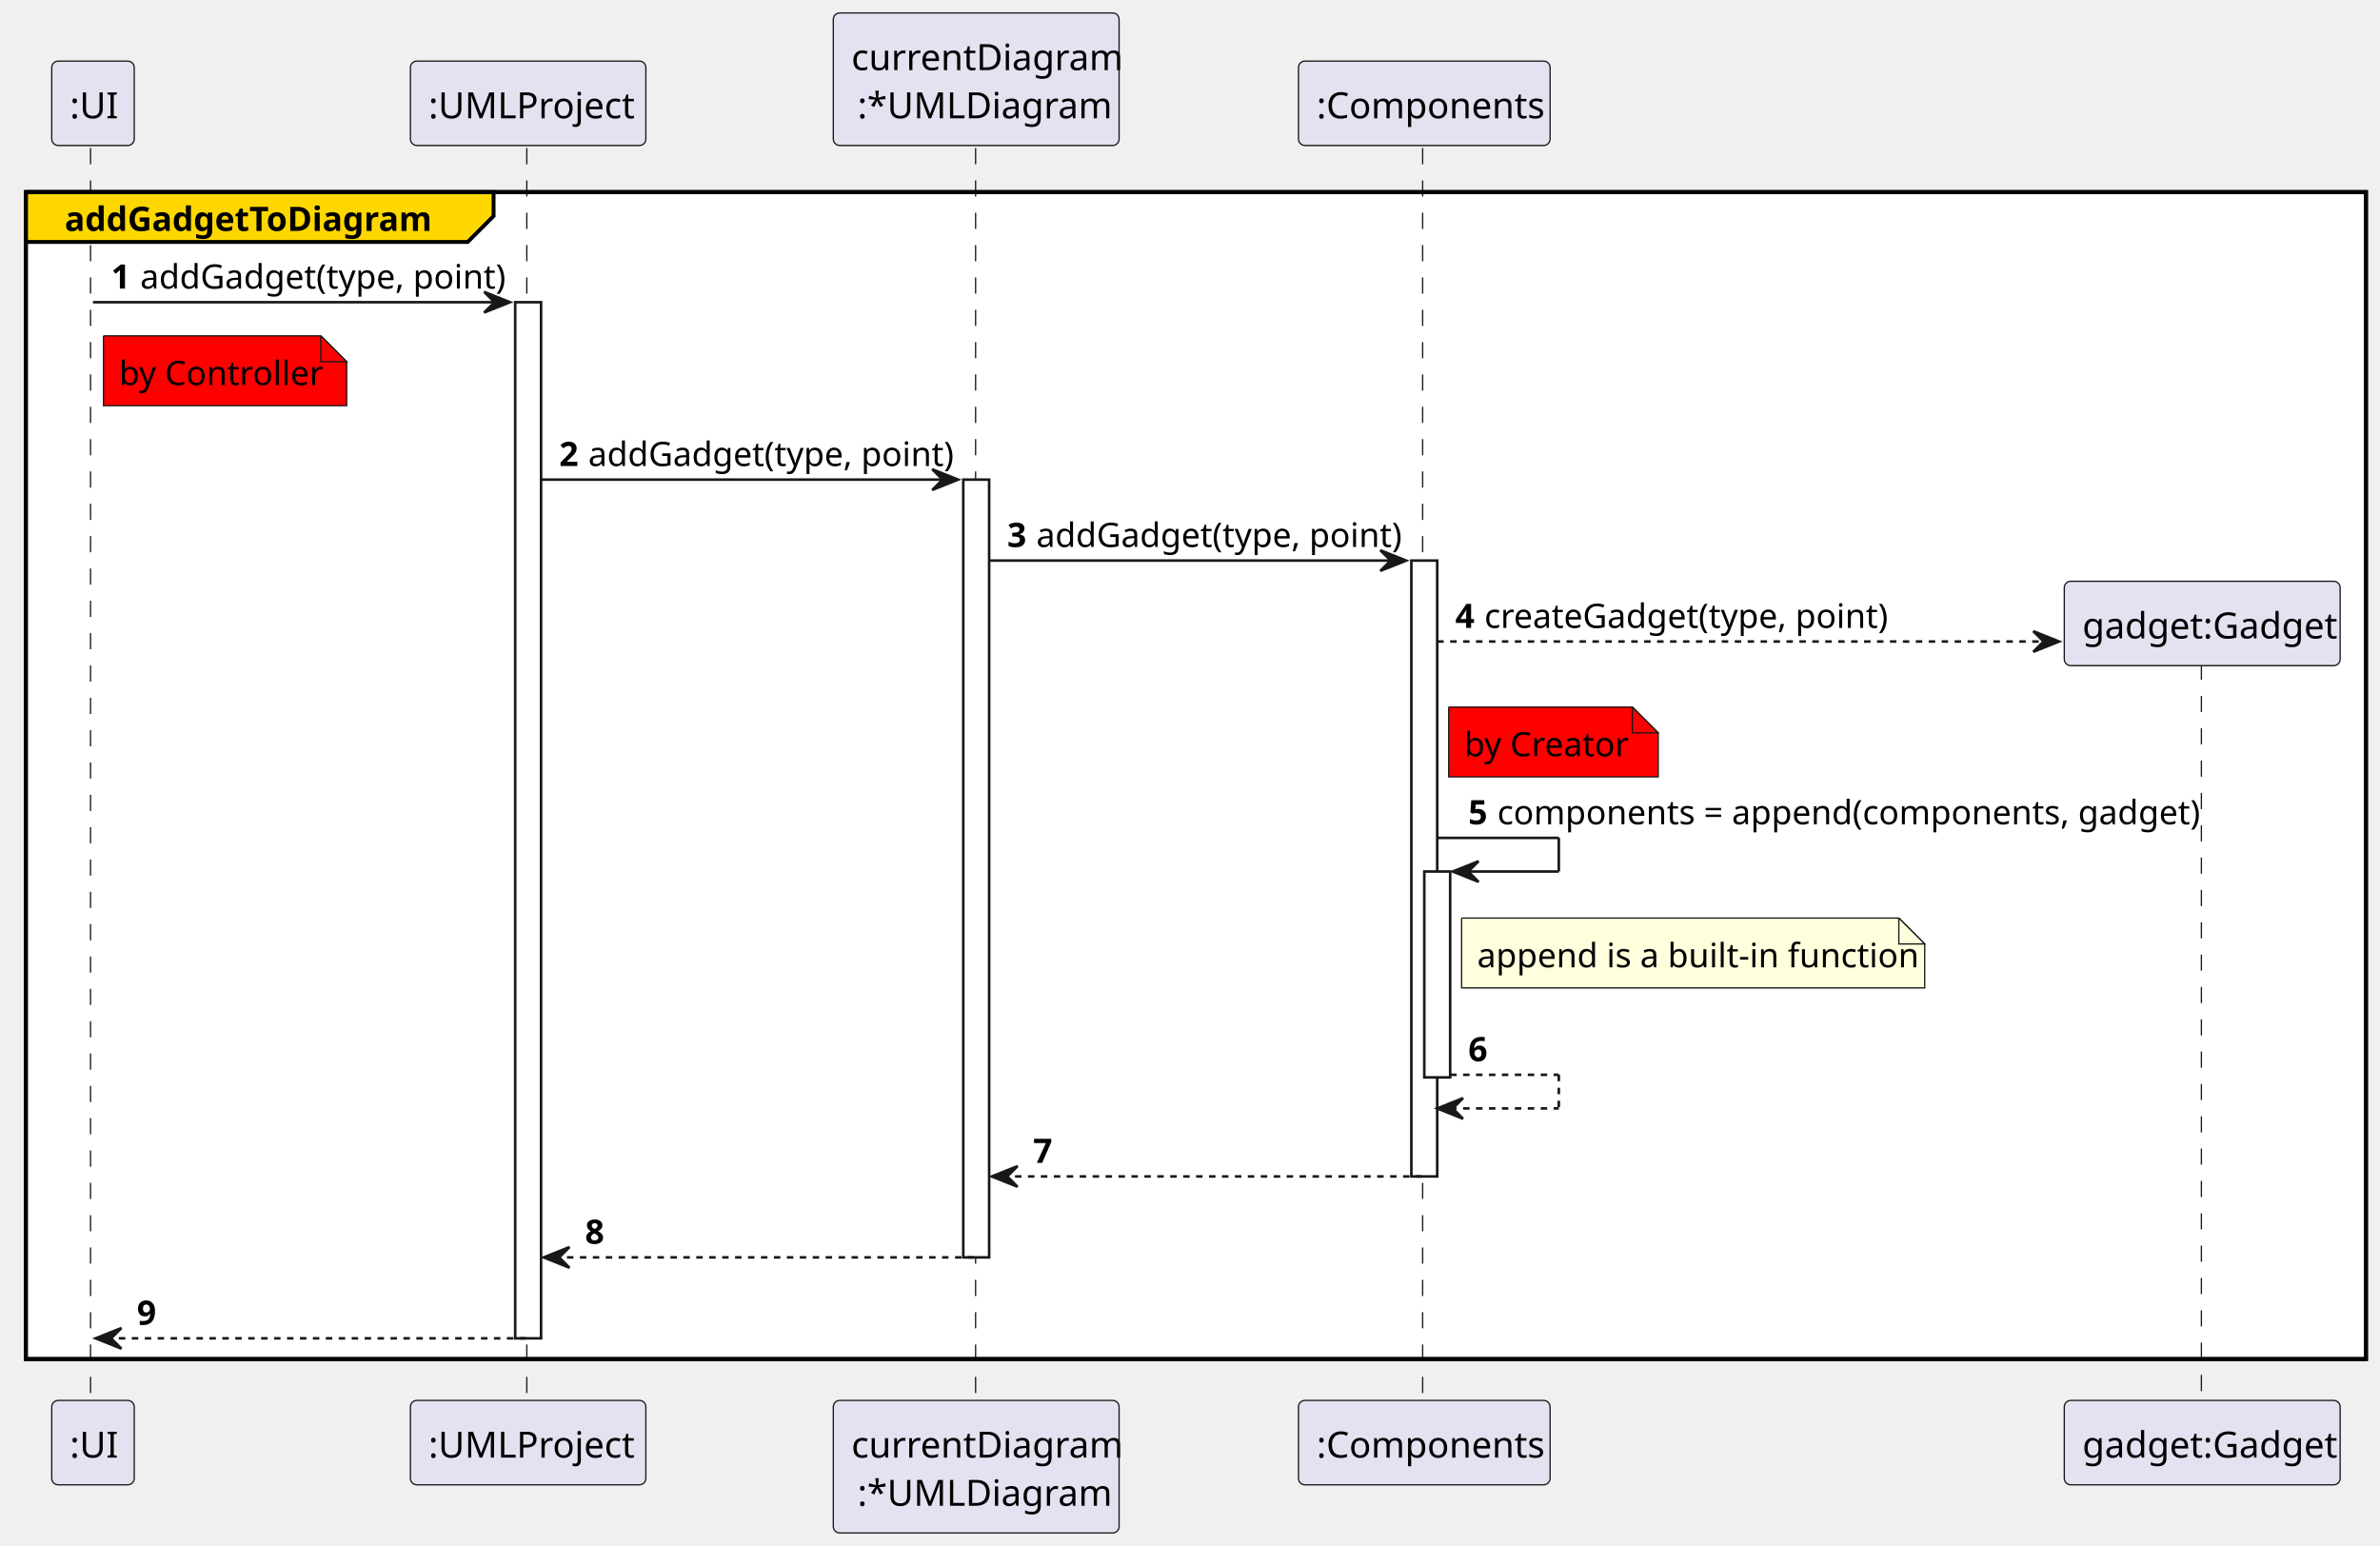
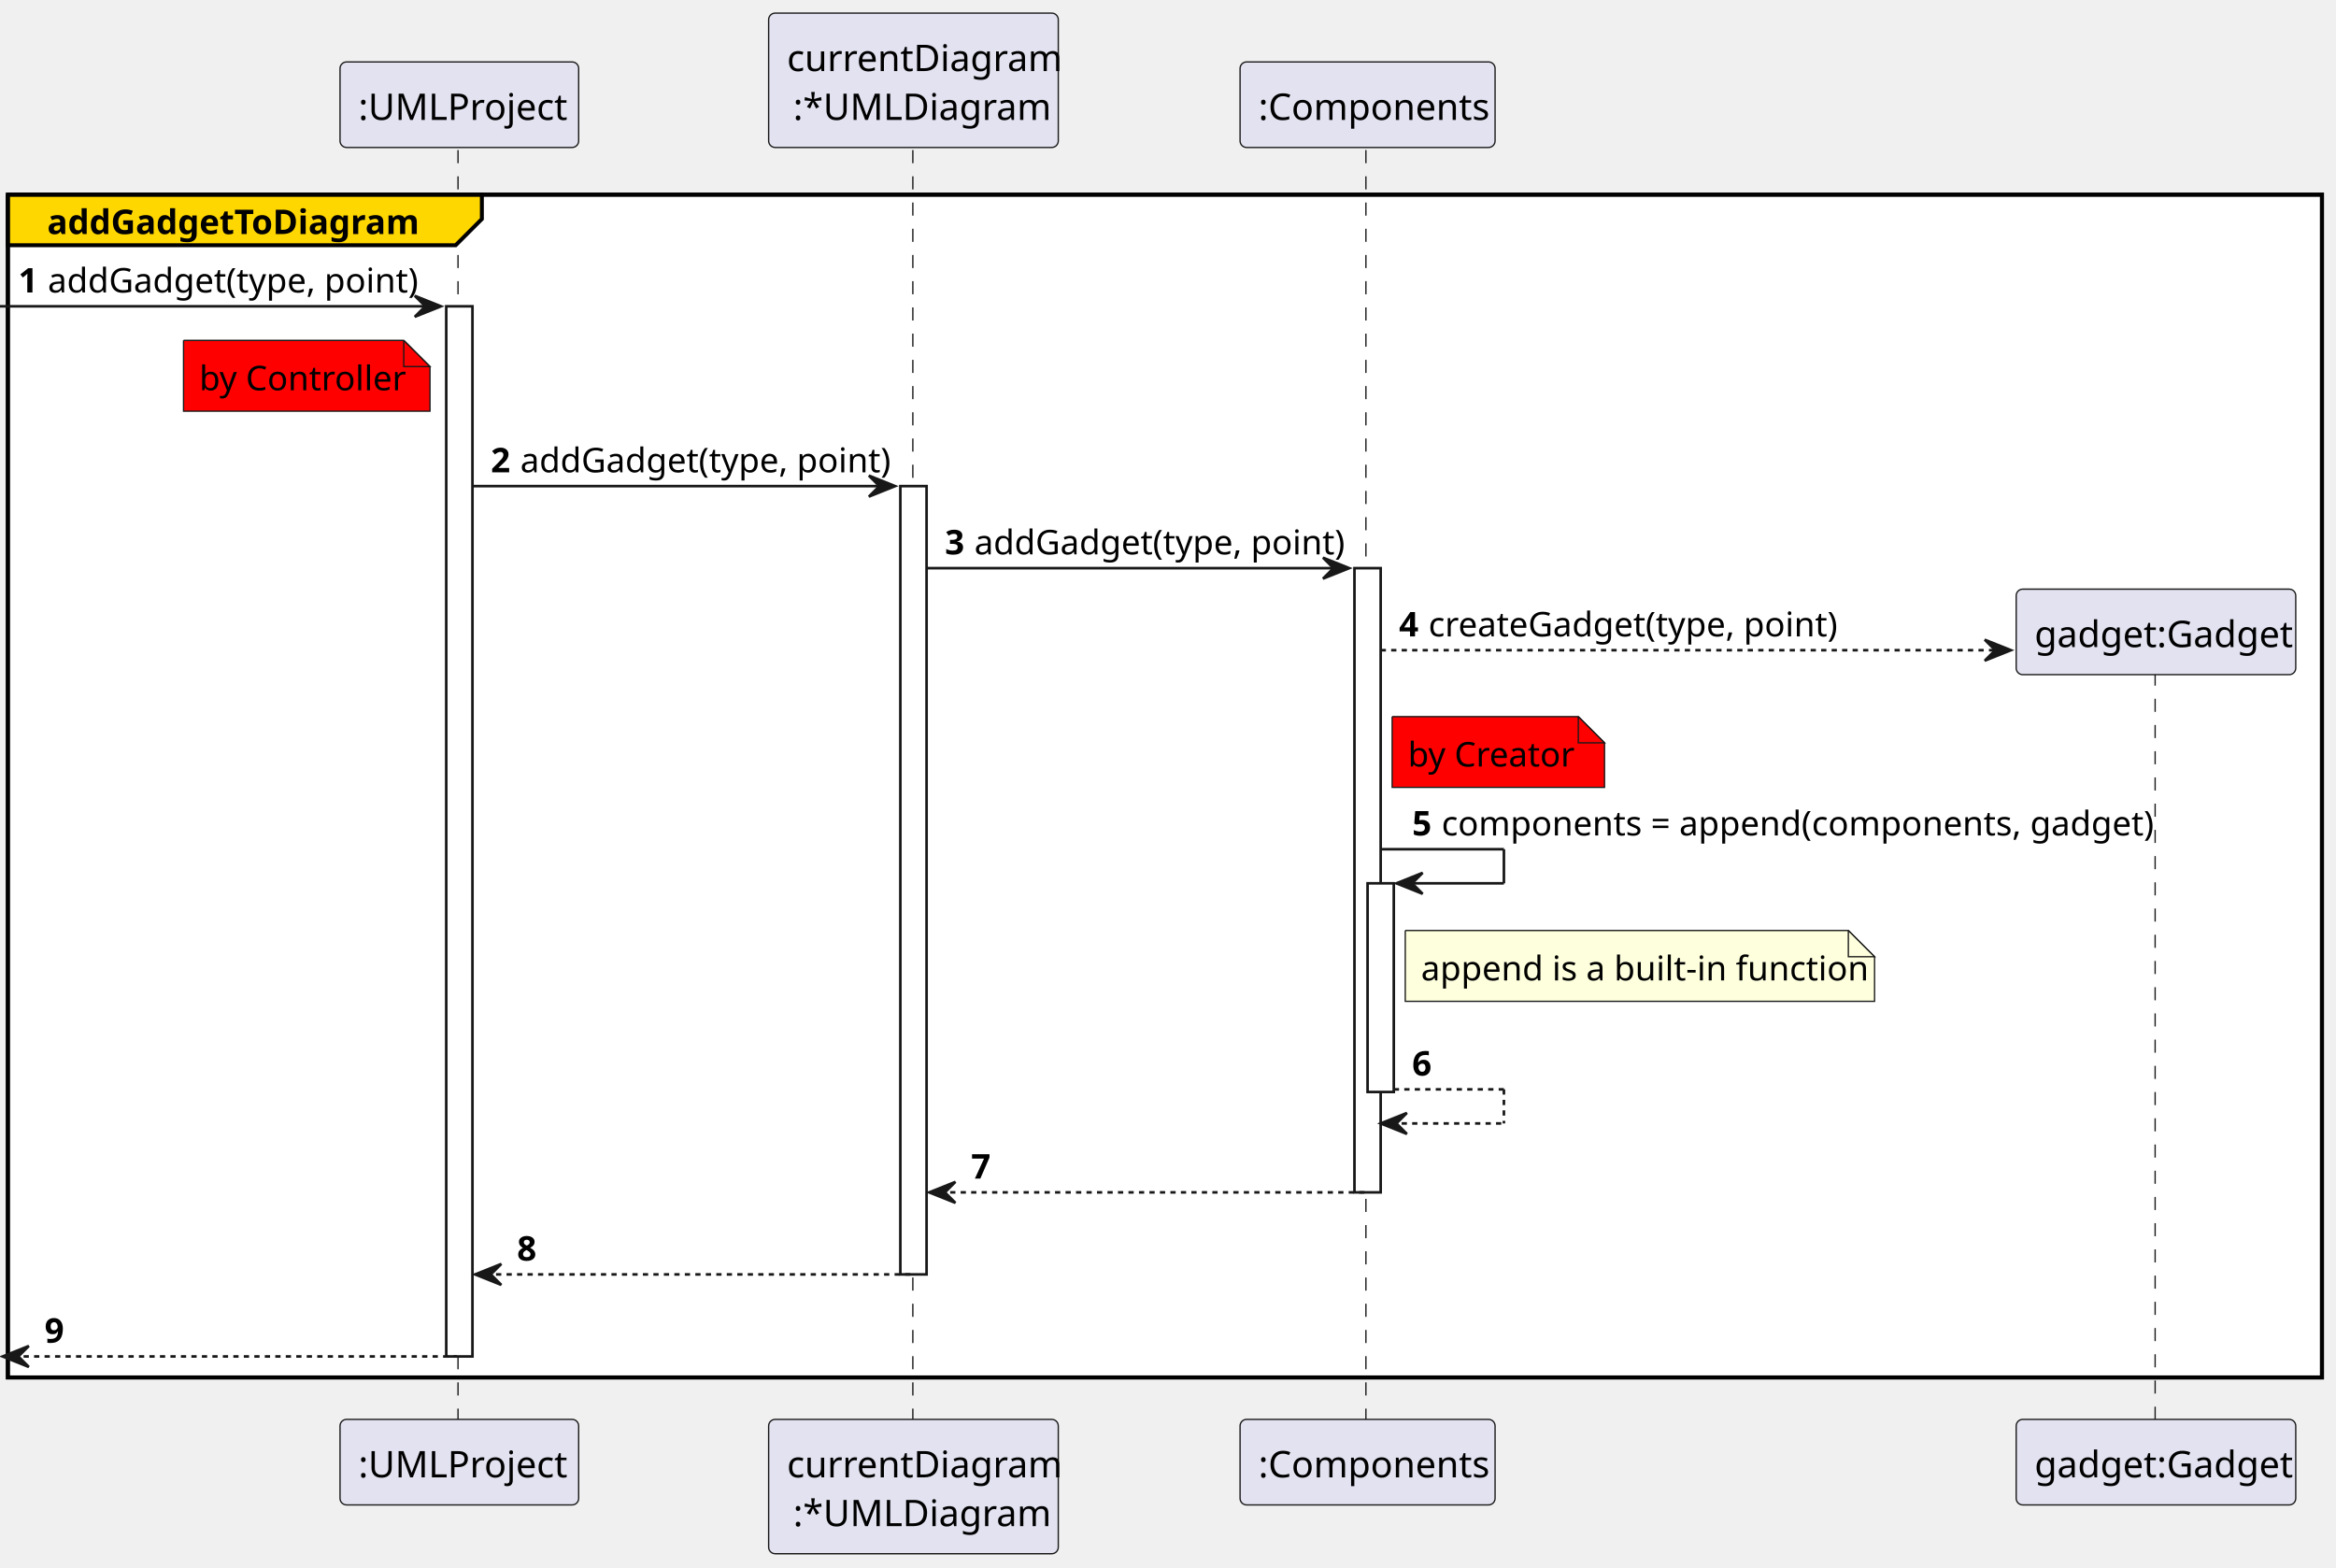
- <svg xmlns="http://www.w3.org/2000/svg" contentStyleType="text/css" height="478.4px" preserveAspectRatio="none" style="width:736px;height:478px;background:#FFFFFF;" version="1.1" viewBox="0 0 736 478" width="736px" zoomAndPan="magnify">
+ <svg xmlns="http://www.w3.org/2000/svg" contentStyleType="text/css" height="598px" preserveAspectRatio="none" style="width:891px;height:598px;background:#FFFFFF;" version="1.1" viewBox="0 0 891 598" width="891px" zoomAndPan="magnify">
  <defs />
  <g>
-     <rect fill="#FFFFFF" height="320.425" style="stroke:#181818;stroke-width:0.8;" width="8" x="159.321" y="93.459" />
-     <rect fill="#FFFFFF" height="240.527" style="stroke:#181818;stroke-width:0.8;" width="8" x="297.887" y="148.325" />
-     <rect fill="#FFFFFF" height="190.461" style="stroke:#181818;stroke-width:0.8;" width="8" x="436.453" y="173.358" />
-     <rect fill="#FFFFFF" height="63.666" style="stroke:#181818;stroke-width:0.8;" width="8" x="440.453" y="269.52" />
-     <rect fill="#FFFFFF" height="360.891" style="stroke:#000000;stroke-width:1.2;" width="723.675" x="8" y="59.394" />
-     <line style="stroke:#181818;stroke-width:0.4;stroke-dasharray:5.0,5.0;" x1="28" x2="28" y1="45.794" y2="433.884" />
-     <line style="stroke:#181818;stroke-width:0.4;stroke-dasharray:5.0,5.0;" x1="162.913" x2="162.913" y1="45.794" y2="433.884" />
-     <line style="stroke:#181818;stroke-width:0.4;stroke-dasharray:5.0,5.0;" x1="301.697" x2="301.697" y1="45.794" y2="433.884" />
-     <line style="stroke:#181818;stroke-width:0.4;stroke-dasharray:5.0,5.0;" x1="439.945" x2="439.945" y1="45.794" y2="433.884" />
-     <line style="stroke:#181818;stroke-width:0.4;stroke-dasharray:5.0,5.0;" x1="680.768" x2="680.768" y1="205.206" y2="433.884" />
-     <rect fill="#E2E2F0" height="26.097" rx="2" ry="2" style="stroke:#181818;stroke-width:0.4;" width="25.512" x="16" y="18.897" />
-     <text fill="#000000" font-family="sans-serif" font-size="11.2" lengthAdjust="spacing" textLength="14.312" x="21.6" y="36.583">:UI</text>
-     <rect fill="#E2E2F0" height="26.097" rx="2" ry="2" style="stroke:#181818;stroke-width:0.4;" width="25.512" x="16" y="433.084" />
-     <text fill="#000000" font-family="sans-serif" font-size="11.2" lengthAdjust="spacing" textLength="14.312" x="21.6" y="450.77">:UI</text>
-     <rect fill="#E2E2F0" height="26.097" rx="2" ry="2" style="stroke:#181818;stroke-width:0.4;" width="72.816" x="126.913" y="18.897" />
-     <text fill="#000000" font-family="sans-serif" font-size="11.2" lengthAdjust="spacing" textLength="61.616" x="132.513" y="36.583">:UMLProject</text>
-     <rect fill="#E2E2F0" height="26.097" rx="2" ry="2" style="stroke:#181818;stroke-width:0.4;" width="72.816" x="126.913" y="433.084" />
-     <text fill="#000000" font-family="sans-serif" font-size="11.2" lengthAdjust="spacing" textLength="61.616" x="132.513" y="450.77">:UMLProject</text>
-     <rect fill="#E2E2F0" height="40.994" rx="2" ry="2" style="stroke:#181818;stroke-width:0.4;" width="88.38" x="257.697" y="4" />
-     <text fill="#000000" font-family="sans-serif" font-size="11.2" lengthAdjust="spacing" textLength="77.18" x="263.297" y="21.686">currentDiagram</text>
-     <text fill="#000000" font-family="sans-serif" font-size="11.2" lengthAdjust="spacing" textLength="73.44" x="265.167" y="36.583">:*UMLDiagram</text>
-     <rect fill="#E2E2F0" height="40.994" rx="2" ry="2" style="stroke:#181818;stroke-width:0.4;" width="88.38" x="257.697" y="433.084" />
-     <text fill="#000000" font-family="sans-serif" font-size="11.2" lengthAdjust="spacing" textLength="77.18" x="263.297" y="450.77">currentDiagram</text>
-     <text fill="#000000" font-family="sans-serif" font-size="11.2" lengthAdjust="spacing" textLength="73.44" x="265.167" y="465.667">:*UMLDiagram</text>
-     <rect fill="#E2E2F0" height="26.097" rx="2" ry="2" style="stroke:#181818;stroke-width:0.4;" width="77.815" x="401.545" y="18.897" />
-     <text fill="#000000" font-family="sans-serif" font-size="11.2" lengthAdjust="spacing" textLength="66.615" x="407.145" y="36.583">:Components</text>
-     <rect fill="#E2E2F0" height="26.097" rx="2" ry="2" style="stroke:#181818;stroke-width:0.4;" width="77.815" x="401.545" y="433.084" />
-     <text fill="#000000" font-family="sans-serif" font-size="11.2" lengthAdjust="spacing" textLength="66.615" x="407.145" y="450.77">:Components</text>
-     <rect fill="#E2E2F0" height="26.097" rx="2" ry="2" style="stroke:#181818;stroke-width:0.4;" width="85.307" x="638.368" y="433.084" />
-     <text fill="#000000" font-family="sans-serif" font-size="11.2" lengthAdjust="spacing" textLength="74.107" x="643.968" y="450.77">gadget:Gadget</text>
-     <rect fill="#FFFFFF" height="320.425" style="stroke:#181818;stroke-width:0.8;" width="8" x="159.321" y="93.459" />
-     <rect fill="#FFFFFF" height="240.527" style="stroke:#181818;stroke-width:0.8;" width="8" x="297.887" y="148.325" />
-     <rect fill="#FFFFFF" height="190.461" style="stroke:#181818;stroke-width:0.8;" width="8" x="436.453" y="173.358" />
-     <rect fill="#FFFFFF" height="63.666" style="stroke:#181818;stroke-width:0.8;" width="8" x="440.453" y="269.52" />
-     <path d="M8,59.394 L152.636,59.394 L152.636,66.827 L144.636,74.827 L8,74.827 L8,59.394 " fill="#FFD700" style="stroke:#000000;stroke-width:1.2;" />
-     <rect fill="none" height="360.891" style="stroke:#000000;stroke-width:1.2;" width="723.675" x="8" y="59.394" />
-     <text fill="#000000" font-family="sans-serif" font-size="10.4" font-weight="bold" lengthAdjust="spacing" textLength="108.636" x="20" y="71.416">addGadgetToDiagram</text>
-     <polygon fill="#181818" points="149.721,90.259,157.721,93.459,149.721,96.659,152.922,93.459" style="stroke:#181818;stroke-width:0.8;" />
-     <line style="stroke:#181818;stroke-width:0.8;" x1="28.756" x2="154.522" y1="93.459" y2="93.459" />
-     <text fill="#000000" font-family="sans-serif" font-size="10.4" font-weight="bold" lengthAdjust="spacing" textLength="5.784" x="34.356" y="89.249">1</text>
-     <text fill="#000000" font-family="sans-serif" font-size="10.4" lengthAdjust="spacing" textLength="106.382" x="43.34" y="89.249">addGadget(type, point)</text>
-     <path d="M32,103.859 L32,125.459 L107.2,125.459 L107.2,111.859 L99.2,103.859 L32,103.859 " fill="#FF0000" style="stroke:#181818;stroke-width:0.4;" />
-     <path d="M99.2,103.859 L99.2,111.859 L107.2,111.859 L99.2,103.859 " fill="#FF0000" style="stroke:#181818;stroke-width:0.4;" />
-     <text fill="#000000" font-family="sans-serif" font-size="10.4" lengthAdjust="spacing" textLength="58.957" x="36.8" y="119.082">by Controller</text>
-     <polygon fill="#181818" points="288.287,145.125,296.287,148.325,288.287,151.525,291.487,148.325" style="stroke:#181818;stroke-width:0.8;" />
-     <line style="stroke:#181818;stroke-width:0.8;" x1="167.321" x2="293.087" y1="148.325" y2="148.325" />
-     <text fill="#000000" font-family="sans-serif" font-size="10.4" font-weight="bold" lengthAdjust="spacing" textLength="5.784" x="172.922" y="144.115">2</text>
-     <text fill="#000000" font-family="sans-serif" font-size="10.4" lengthAdjust="spacing" textLength="106.382" x="181.905" y="144.115">addGadget(type, point)</text>
-     <polygon fill="#181818" points="426.853,170.158,434.853,173.358,426.853,176.558,430.053,173.358" style="stroke:#181818;stroke-width:0.8;" />
-     <line style="stroke:#181818;stroke-width:0.8;" x1="305.887" x2="431.653" y1="173.358" y2="173.358" />
-     <text fill="#000000" font-family="sans-serif" font-size="10.4" font-weight="bold" lengthAdjust="spacing" textLength="5.784" x="311.487" y="169.148">3</text>
-     <text fill="#000000" font-family="sans-serif" font-size="10.4" lengthAdjust="spacing" textLength="106.382" x="320.471" y="169.148">addGadget(type, point)</text>
-     <polygon fill="#181818" points="628.768,195.191,636.768,198.391,628.768,201.591,631.968,198.391" style="stroke:#181818;stroke-width:0.8;" />
-     <line style="stroke:#181818;stroke-width:0.8;stroke-dasharray:2.0,2.0;" x1="444.453" x2="633.568" y1="198.391" y2="198.391" />
-     <text fill="#000000" font-family="sans-serif" font-size="10.4" font-weight="bold" lengthAdjust="spacing" textLength="5.784" x="450.053" y="194.18">4</text>
-     <text fill="#000000" font-family="sans-serif" font-size="10.4" lengthAdjust="spacing" textLength="117.934" x="459.037" y="194.18">createGadget(type, point)</text>
-     <rect fill="#E2E2F0" height="26.097" rx="2" ry="2" style="stroke:#181818;stroke-width:0.4;" width="85.307" x="638.368" y="179.758" />
-     <text fill="#000000" font-family="sans-serif" font-size="11.2" lengthAdjust="spacing" textLength="74.107" x="643.968" y="197.444">gadget:Gadget</text>
-     <path d="M448,218.655 L448,240.255 L512.8,240.255 L512.8,226.655 L504.8,218.655 L448,218.655 " fill="#FF0000" style="stroke:#181818;stroke-width:0.4;" />
-     <path d="M504.8,218.655 L504.8,226.655 L512.8,226.655 L504.8,218.655 " fill="#FF0000" style="stroke:#181818;stroke-width:0.4;" />
-     <text fill="#000000" font-family="sans-serif" font-size="10.4" lengthAdjust="spacing" textLength="48.552" x="452.8" y="233.877">by Creator</text>
-     <line style="stroke:#181818;stroke-width:0.8;" x1="444.453" x2="482.053" y1="259.12" y2="259.12" />
-     <line style="stroke:#181818;stroke-width:0.8;" x1="482.053" x2="482.053" y1="259.12" y2="269.52" />
-     <line style="stroke:#181818;stroke-width:0.8;" x1="449.253" x2="482.053" y1="269.52" y2="269.52" />
-     <polygon fill="#181818" points="457.253,266.32,449.253,269.52,457.253,272.72,454.053,269.52" style="stroke:#181818;stroke-width:0.8;" />
-     <text fill="#000000" font-family="sans-serif" font-size="10.4" font-weight="bold" lengthAdjust="spacing" textLength="5.784" x="454.053" y="254.91">5</text>
-     <text fill="#000000" font-family="sans-serif" font-size="10.4" lengthAdjust="spacing" textLength="204.384" x="463.037" y="254.91">components = append(components, gadget)</text>
-     <path d="M452,283.92 L452,305.52 L595.2,305.52 L595.2,291.92 L587.2,283.92 L452,283.92 " fill="#FEFFDD" style="stroke:#181818;stroke-width:0.4;" />
-     <path d="M587.2,283.92 L587.2,291.92 L595.2,291.92 L587.2,283.92 " fill="#FEFFDD" style="stroke:#181818;stroke-width:0.4;" />
-     <text fill="#000000" font-family="sans-serif" font-size="10.4" lengthAdjust="spacing" textLength="126.618" x="456.8" y="299.143">append is a built-in function</text>
-     <line style="stroke:#181818;stroke-width:0.8;stroke-dasharray:2.0,2.0;" x1="448.453" x2="482.053" y1="332.386" y2="332.386" />
-     <line style="stroke:#181818;stroke-width:0.8;stroke-dasharray:2.0,2.0;" x1="482.053" x2="482.053" y1="332.386" y2="342.786" />
-     <line style="stroke:#181818;stroke-width:0.8;stroke-dasharray:2.0,2.0;" x1="444.453" x2="482.053" y1="342.786" y2="342.786" />
-     <polygon fill="#181818" points="452.453,339.586,444.453,342.786,452.453,345.986,449.253,342.786" style="stroke:#181818;stroke-width:0.8;" />
-     <text fill="#000000" font-family="sans-serif" font-size="10.4" font-weight="bold" lengthAdjust="spacing" textLength="5.784" x="454.053" y="328.176">6</text>
-     <text fill="#000000" font-family="sans-serif" font-size="10.4" lengthAdjust="spacing" textLength="2.889" x="463.037" y="328.176"> </text>
-     <polygon fill="#181818" points="314.687,360.619,306.687,363.819,314.687,367.019,311.487,363.819" style="stroke:#181818;stroke-width:0.8;" />
-     <line style="stroke:#181818;stroke-width:0.8;stroke-dasharray:2.0,2.0;" x1="309.887" x2="439.653" y1="363.819" y2="363.819" />
-     <text fill="#000000" font-family="sans-serif" font-size="10.4" font-weight="bold" lengthAdjust="spacing" textLength="5.784" x="319.487" y="359.609">7</text>
-     <text fill="#000000" font-family="sans-serif" font-size="10.4" lengthAdjust="spacing" textLength="2.889" x="328.471" y="359.609"> </text>
-     <polygon fill="#181818" points="176.121,385.652,168.121,388.852,176.121,392.052,172.922,388.852" style="stroke:#181818;stroke-width:0.8;" />
-     <line style="stroke:#181818;stroke-width:0.8;stroke-dasharray:2.0,2.0;" x1="171.321" x2="301.087" y1="388.852" y2="388.852" />
-     <text fill="#000000" font-family="sans-serif" font-size="10.4" font-weight="bold" lengthAdjust="spacing" textLength="5.784" x="180.922" y="384.641">8</text>
-     <text fill="#000000" font-family="sans-serif" font-size="10.4" lengthAdjust="spacing" textLength="2.889" x="189.905" y="384.641"> </text>
-     <polygon fill="#181818" points="37.556,410.684,29.556,413.884,37.556,417.084,34.356,413.884" style="stroke:#181818;stroke-width:0.8;" />
-     <line style="stroke:#181818;stroke-width:0.8;stroke-dasharray:2.0,2.0;" x1="32.756" x2="162.522" y1="413.884" y2="413.884" />
-     <text fill="#000000" font-family="sans-serif" font-size="10.4" font-weight="bold" lengthAdjust="spacing" textLength="5.784" x="42.356" y="409.674">9</text>
-     <text fill="#000000" font-family="sans-serif" font-size="10.4" lengthAdjust="spacing" textLength="2.889" x="51.34" y="409.674"> </text>
+     <rect fill="#FFFFFF" height="400.531" style="stroke:#181818;stroke-width:1.0;" width="10" x="170.207" y="116.824" />
+     <rect fill="#FFFFFF" height="300.658" style="stroke:#181818;stroke-width:1.0;" width="10" x="343.414" y="185.406" />
+     <rect fill="#FFFFFF" height="238.076" style="stroke:#181818;stroke-width:1.0;" width="10" x="516.621" y="216.697" />
+     <rect fill="#FFFFFF" height="79.582" style="stroke:#181818;stroke-width:1.0;" width="10" x="521.621" y="336.9" />
+     <rect fill="#FFFFFF" height="451.113" style="stroke:#000000;stroke-width:1.5;" width="882.648" x="3" y="74.242" />
+     <line style="stroke:#181818;stroke-width:0.5;stroke-dasharray:5.0,5.0;" x1="174.697" x2="174.697" y1="57.242" y2="542.356" />
+     <line style="stroke:#181818;stroke-width:0.5;stroke-dasharray:5.0,5.0;" x1="348.176" x2="348.176" y1="57.242" y2="542.356" />
+     <line style="stroke:#181818;stroke-width:0.5;stroke-dasharray:5.0,5.0;" x1="520.987" x2="520.987" y1="57.242" y2="542.356" />
+     <line style="stroke:#181818;stroke-width:0.5;stroke-dasharray:5.0,5.0;" x1="822.015" x2="822.015" y1="256.508" y2="542.356" />
+     <rect fill="#E2E2F0" height="32.621" rx="2.5" ry="2.5" style="stroke:#181818;stroke-width:0.5;" width="91.02" x="129.697" y="23.621" />
+     <text fill="#000000" font-family="sans-serif" font-size="14" lengthAdjust="spacing" textLength="77.02" x="136.697" y="45.728">:UMLProject</text>
+     <rect fill="#E2E2F0" height="32.621" rx="2.5" ry="2.5" style="stroke:#181818;stroke-width:0.5;" width="91.02" x="129.697" y="541.356" />
+     <text fill="#000000" font-family="sans-serif" font-size="14" lengthAdjust="spacing" textLength="77.02" x="136.697" y="563.463">:UMLProject</text>
+     <rect fill="#E2E2F0" height="51.242" rx="2.5" ry="2.5" style="stroke:#181818;stroke-width:0.5;" width="110.476" x="293.176" y="5" />
+     <text fill="#000000" font-family="sans-serif" font-size="14" lengthAdjust="spacing" textLength="96.476" x="300.176" y="27.107">currentDiagram</text>
+     <text fill="#000000" font-family="sans-serif" font-size="14" lengthAdjust="spacing" textLength="91.8" x="302.514" y="45.728">:*UMLDiagram</text>
+     <rect fill="#E2E2F0" height="51.242" rx="2.5" ry="2.5" style="stroke:#181818;stroke-width:0.5;" width="110.476" x="293.176" y="541.356" />
+     <text fill="#000000" font-family="sans-serif" font-size="14" lengthAdjust="spacing" textLength="96.476" x="300.176" y="563.463">currentDiagram</text>
+     <text fill="#000000" font-family="sans-serif" font-size="14" lengthAdjust="spacing" textLength="91.8" x="302.514" y="582.084">:*UMLDiagram</text>
+     <rect fill="#E2E2F0" height="32.621" rx="2.5" ry="2.5" style="stroke:#181818;stroke-width:0.5;" width="97.269" x="472.987" y="23.621" />
+     <text fill="#000000" font-family="sans-serif" font-size="14" lengthAdjust="spacing" textLength="83.269" x="479.987" y="45.728">:Components</text>
+     <rect fill="#E2E2F0" height="32.621" rx="2.5" ry="2.5" style="stroke:#181818;stroke-width:0.5;" width="97.269" x="472.987" y="541.356" />
+     <text fill="#000000" font-family="sans-serif" font-size="14" lengthAdjust="spacing" textLength="83.269" x="479.987" y="563.463">:Components</text>
+     <rect fill="#E2E2F0" height="32.621" rx="2.5" ry="2.5" style="stroke:#181818;stroke-width:0.5;" width="106.634" x="769.015" y="541.356" />
+     <text fill="#000000" font-family="sans-serif" font-size="14" lengthAdjust="spacing" textLength="92.634" x="776.015" y="563.463">gadget:Gadget</text>
+     <rect fill="#FFFFFF" height="400.531" style="stroke:#181818;stroke-width:1.0;" width="10" x="170.207" y="116.824" />
+     <rect fill="#FFFFFF" height="300.658" style="stroke:#181818;stroke-width:1.0;" width="10" x="343.414" y="185.406" />
+     <rect fill="#FFFFFF" height="238.076" style="stroke:#181818;stroke-width:1.0;" width="10" x="516.621" y="216.697" />
+     <rect fill="#FFFFFF" height="79.582" style="stroke:#181818;stroke-width:1.0;" width="10" x="521.621" y="336.9" />
+     <path d="M3,74.242 L183.795,74.242 L183.795,83.533 L173.795,93.533 L3,93.533 L3,74.242 " fill="#FFD700" style="stroke:#000000;stroke-width:1.5;" />
+     <rect fill="none" height="451.113" style="stroke:#000000;stroke-width:1.5;" width="882.648" x="3" y="74.242" />
+     <text fill="#000000" font-family="sans-serif" font-size="13" font-weight="bold" lengthAdjust="spacing" textLength="135.795" x="18" y="89.27">addGadgetToDiagram</text>
+     <polygon fill="#181818" points="158.207,112.824,168.207,116.824,158.207,120.824,162.207,116.824" style="stroke:#181818;stroke-width:1.0;" />
+     <line style="stroke:#181818;stroke-width:1.0;" x1="0" x2="164.207" y1="116.824" y2="116.824" />
+     <text fill="#000000" font-family="sans-serif" font-size="13" font-weight="bold" lengthAdjust="spacing" textLength="7.23" x="7" y="111.561">1</text>
+     <text fill="#000000" font-family="sans-serif" font-size="13" lengthAdjust="spacing" textLength="132.977" x="18.23" y="111.561">addGadget(type, point)</text>
+     <path d="M70,129.824 L70,156.824 L164,156.824 L164,139.824 L154,129.824 L70,129.824 " fill="#FF0000" style="stroke:#181818;stroke-width:0.5;" />
+     <path d="M154,129.824 L154,139.824 L164,139.824 L154,129.824 " fill="#FF0000" style="stroke:#181818;stroke-width:0.5;" />
+     <text fill="#000000" font-family="sans-serif" font-size="13" lengthAdjust="spacing" textLength="73.696" x="76" y="148.852">by Controller</text>
+     <polygon fill="#181818" points="331.414,181.406,341.414,185.406,331.414,189.406,335.414,185.406" style="stroke:#181818;stroke-width:1.0;" />
+     <line style="stroke:#181818;stroke-width:1.0;" x1="180.207" x2="337.414" y1="185.406" y2="185.406" />
+     <text fill="#000000" font-family="sans-serif" font-size="13" font-weight="bold" lengthAdjust="spacing" textLength="7.23" x="187.207" y="180.144">2</text>
+     <text fill="#000000" font-family="sans-serif" font-size="13" lengthAdjust="spacing" textLength="132.977" x="198.437" y="180.144">addGadget(type, point)</text>
+     <polygon fill="#181818" points="504.621,212.697,514.621,216.697,504.621,220.697,508.621,216.697" style="stroke:#181818;stroke-width:1.0;" />
+     <line style="stroke:#181818;stroke-width:1.0;" x1="353.414" x2="510.621" y1="216.697" y2="216.697" />
+     <text fill="#000000" font-family="sans-serif" font-size="13" font-weight="bold" lengthAdjust="spacing" textLength="7.23" x="360.414" y="211.435">3</text>
+     <text fill="#000000" font-family="sans-serif" font-size="13" lengthAdjust="spacing" textLength="132.977" x="371.644" y="211.435">addGadget(type, point)</text>
+     <polygon fill="#181818" points="757.015,243.988,767.015,247.988,757.015,251.988,761.015,247.988" style="stroke:#181818;stroke-width:1.0;" />
+     <line style="stroke:#181818;stroke-width:1.0;stroke-dasharray:2.0,2.0;" x1="526.621" x2="763.015" y1="247.988" y2="247.988" />
+     <text fill="#000000" font-family="sans-serif" font-size="13" font-weight="bold" lengthAdjust="spacing" textLength="7.23" x="533.621" y="242.726">4</text>
+     <text fill="#000000" font-family="sans-serif" font-size="13" lengthAdjust="spacing" textLength="147.418" x="544.851" y="242.726">createGadget(type, point)</text>
+     <rect fill="#E2E2F0" height="32.621" rx="2.5" ry="2.5" style="stroke:#181818;stroke-width:0.5;" width="106.634" x="769.015" y="224.697" />
+     <text fill="#000000" font-family="sans-serif" font-size="14" lengthAdjust="spacing" textLength="92.634" x="776.015" y="246.805">gadget:Gadget</text>
+     <path d="M531,273.318 L531,300.318 L612,300.318 L612,283.318 L602,273.318 L531,273.318 " fill="#FF0000" style="stroke:#181818;stroke-width:0.5;" />
+     <path d="M602,273.318 L602,283.318 L612,283.318 L602,273.318 " fill="#FF0000" style="stroke:#181818;stroke-width:0.5;" />
+     <text fill="#000000" font-family="sans-serif" font-size="13" lengthAdjust="spacing" textLength="60.69" x="537" y="292.347">by Creator</text>
+     <line style="stroke:#181818;stroke-width:1.0;" x1="526.621" x2="573.621" y1="323.9" y2="323.9" />
+     <line style="stroke:#181818;stroke-width:1.0;" x1="573.621" x2="573.621" y1="323.9" y2="336.9" />
+     <line style="stroke:#181818;stroke-width:1.0;" x1="532.621" x2="573.621" y1="336.9" y2="336.9" />
+     <polygon fill="#181818" points="542.621,332.9,532.621,336.9,542.621,340.9,538.621,336.9" style="stroke:#181818;stroke-width:1.0;" />
+     <text fill="#000000" font-family="sans-serif" font-size="13" font-weight="bold" lengthAdjust="spacing" textLength="7.23" x="538.621" y="318.638">5</text>
+     <text fill="#000000" font-family="sans-serif" font-size="13" lengthAdjust="spacing" textLength="255.481" x="549.851" y="318.638">components = append(components, gadget)</text>
+     <path d="M536,354.9 L536,381.9 L715,381.9 L715,364.9 L705,354.9 L536,354.9 " fill="#FEFFDD" style="stroke:#181818;stroke-width:0.5;" />
+     <path d="M705,354.9 L705,364.9 L715,364.9 L705,354.9 " fill="#FEFFDD" style="stroke:#181818;stroke-width:0.5;" />
+     <text fill="#000000" font-family="sans-serif" font-size="13" lengthAdjust="spacing" textLength="158.273" x="542" y="373.929">append is a built-in function</text>
+     <line style="stroke:#181818;stroke-width:1.0;stroke-dasharray:2.0,2.0;" x1="531.621" x2="573.621" y1="415.482" y2="415.482" />
+     <line style="stroke:#181818;stroke-width:1.0;stroke-dasharray:2.0,2.0;" x1="573.621" x2="573.621" y1="415.482" y2="428.482" />
+     <line style="stroke:#181818;stroke-width:1.0;stroke-dasharray:2.0,2.0;" x1="526.621" x2="573.621" y1="428.482" y2="428.482" />
+     <polygon fill="#181818" points="536.621,424.482,526.621,428.482,536.621,432.482,532.621,428.482" style="stroke:#181818;stroke-width:1.0;" />
+     <text fill="#000000" font-family="sans-serif" font-size="13" font-weight="bold" lengthAdjust="spacing" textLength="7.23" x="538.621" y="410.22">6</text>
+     <text fill="#000000" font-family="sans-serif" font-size="13" lengthAdjust="spacing" textLength="3.612" x="549.851" y="410.22"> </text>
+     <polygon fill="#181818" points="364.414,450.773,354.414,454.773,364.414,458.773,360.414,454.773" style="stroke:#181818;stroke-width:1.0;" />
+     <line style="stroke:#181818;stroke-width:1.0;stroke-dasharray:2.0,2.0;" x1="358.414" x2="520.621" y1="454.773" y2="454.773" />
+     <text fill="#000000" font-family="sans-serif" font-size="13" font-weight="bold" lengthAdjust="spacing" textLength="7.23" x="370.414" y="449.511">7</text>
+     <text fill="#000000" font-family="sans-serif" font-size="13" lengthAdjust="spacing" textLength="3.612" x="381.644" y="449.511"> </text>
+     <polygon fill="#181818" points="191.207,482.065,181.207,486.065,191.207,490.065,187.207,486.065" style="stroke:#181818;stroke-width:1.0;" />
+     <line style="stroke:#181818;stroke-width:1.0;stroke-dasharray:2.0,2.0;" x1="185.207" x2="347.414" y1="486.065" y2="486.065" />
+     <text fill="#000000" font-family="sans-serif" font-size="13" font-weight="bold" lengthAdjust="spacing" textLength="7.23" x="197.207" y="480.802">8</text>
+     <text fill="#000000" font-family="sans-serif" font-size="13" lengthAdjust="spacing" textLength="3.612" x="208.437" y="480.802"> </text>
+     <polygon fill="#181818" points="11,513.356,1,517.356,11,521.356,7,517.356" style="stroke:#181818;stroke-width:1.0;" />
+     <line style="stroke:#181818;stroke-width:1.0;stroke-dasharray:2.0,2.0;" x1="5" x2="174.207" y1="517.356" y2="517.356" />
+     <text fill="#000000" font-family="sans-serif" font-size="13" font-weight="bold" lengthAdjust="spacing" textLength="7.23" x="17" y="512.093">9</text>
+     <text fill="#000000" font-family="sans-serif" font-size="13" lengthAdjust="spacing" textLength="3.612" x="28.23" y="512.093"> </text>
  </g>
</svg>
